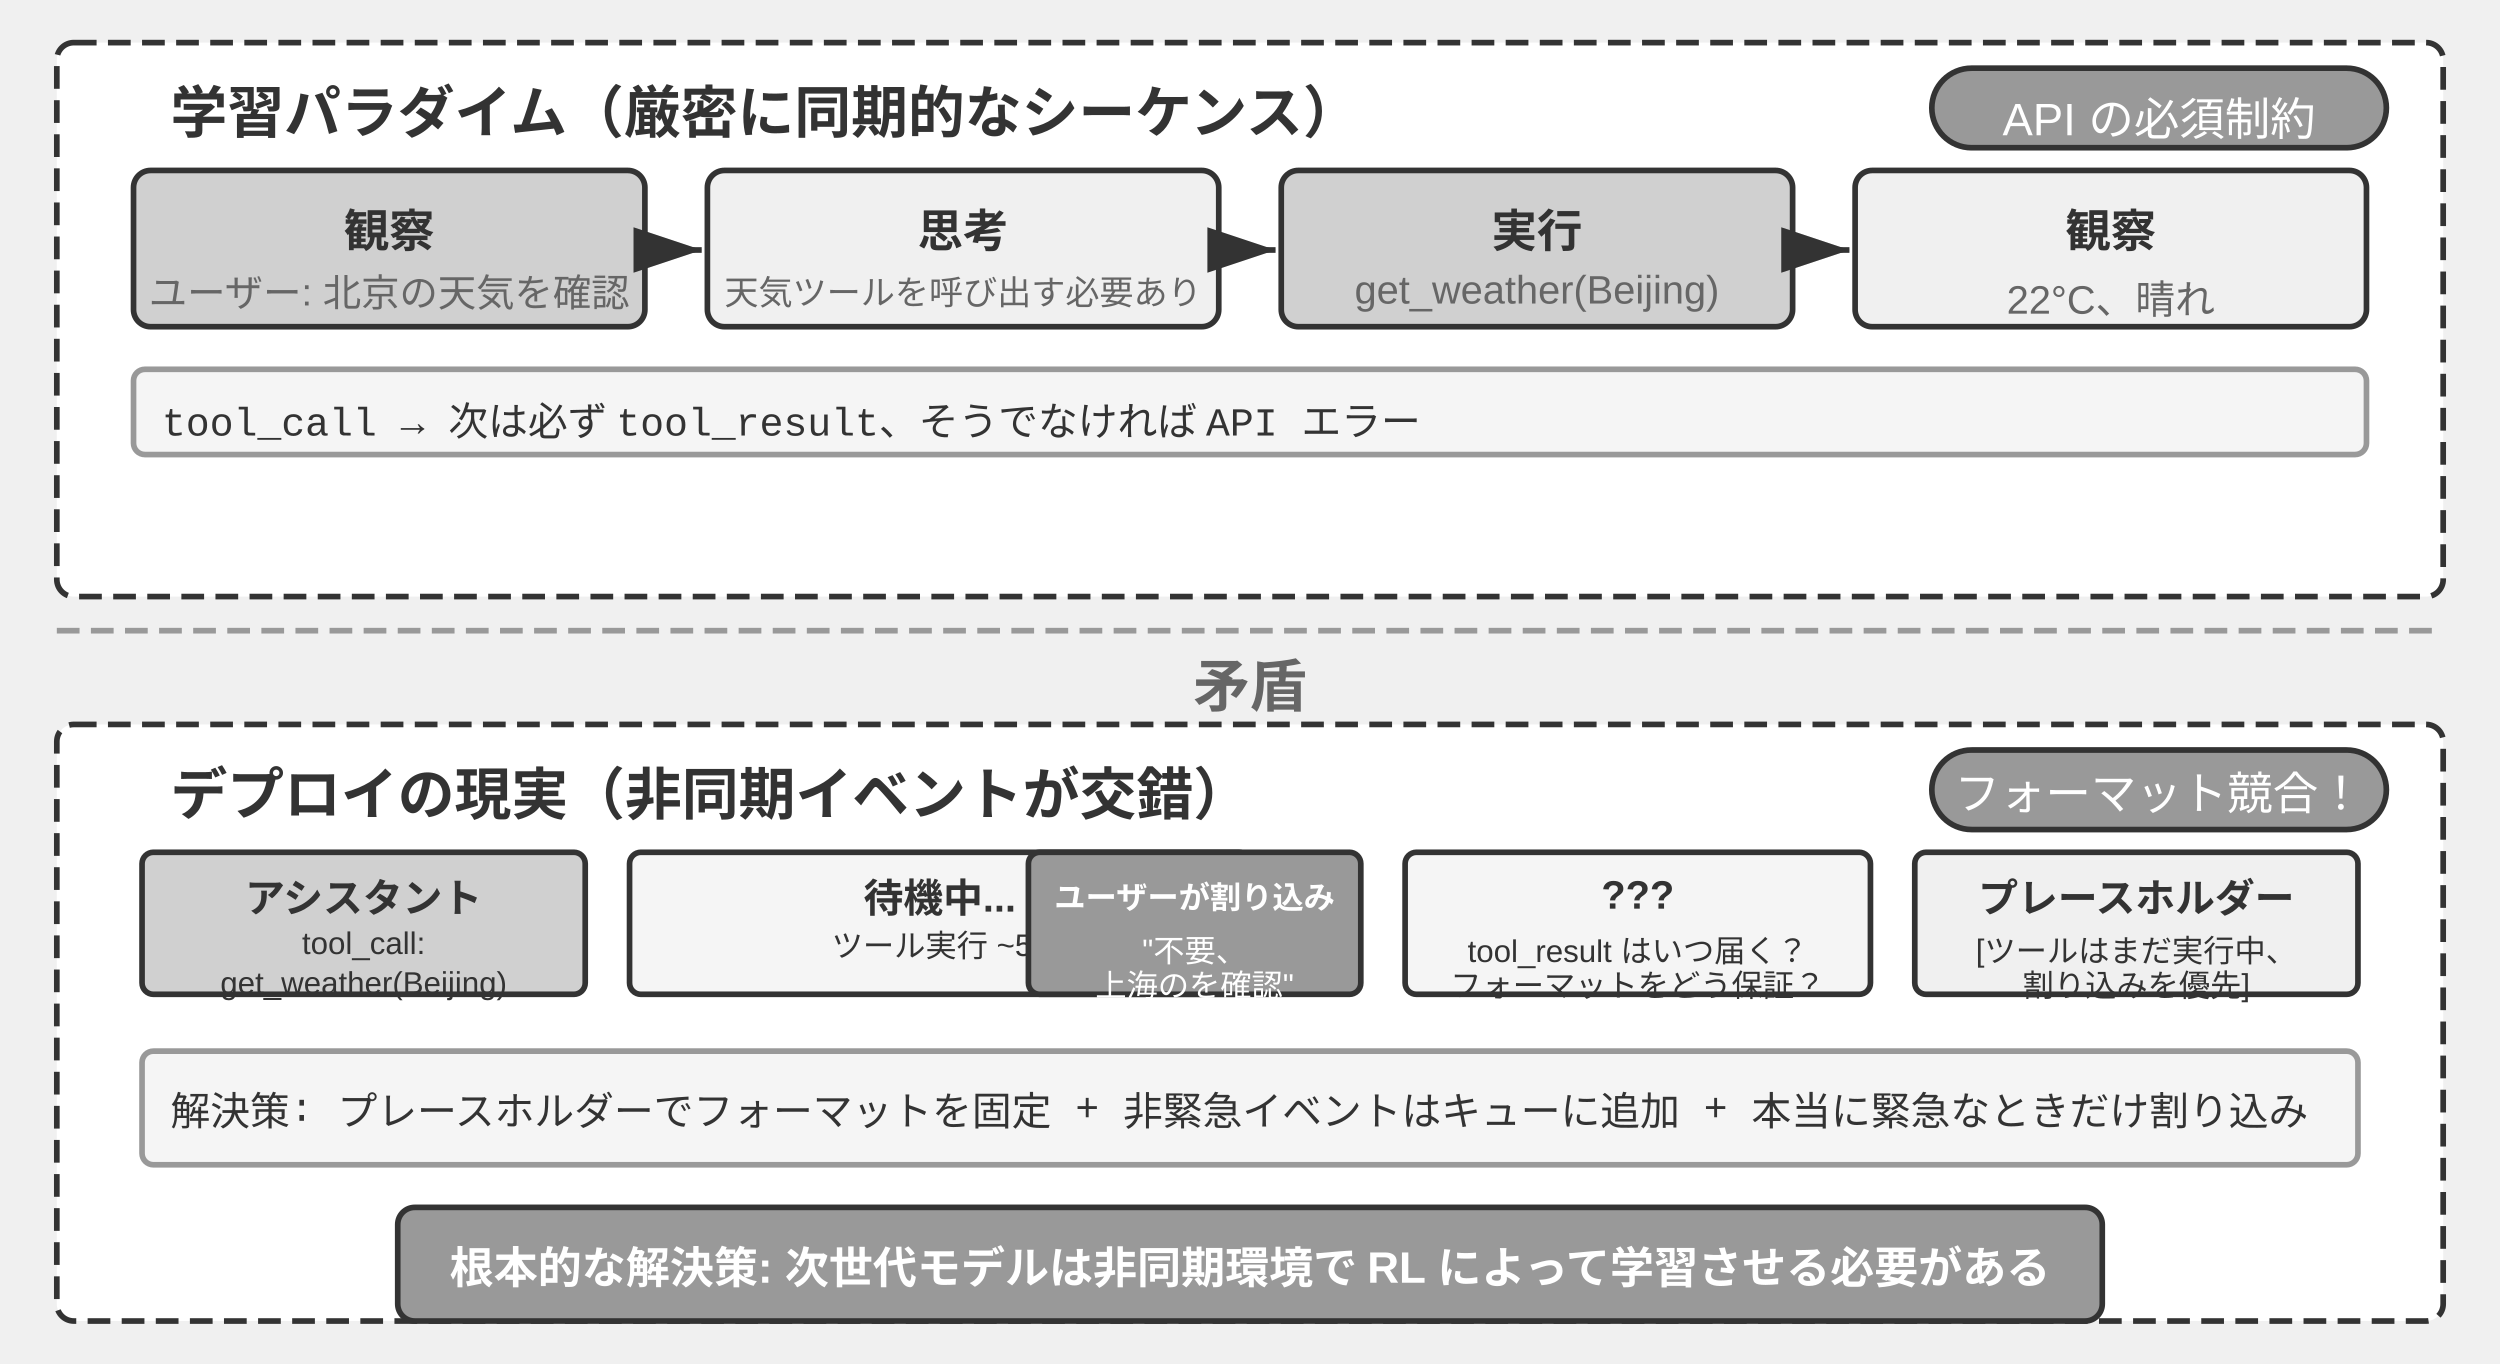
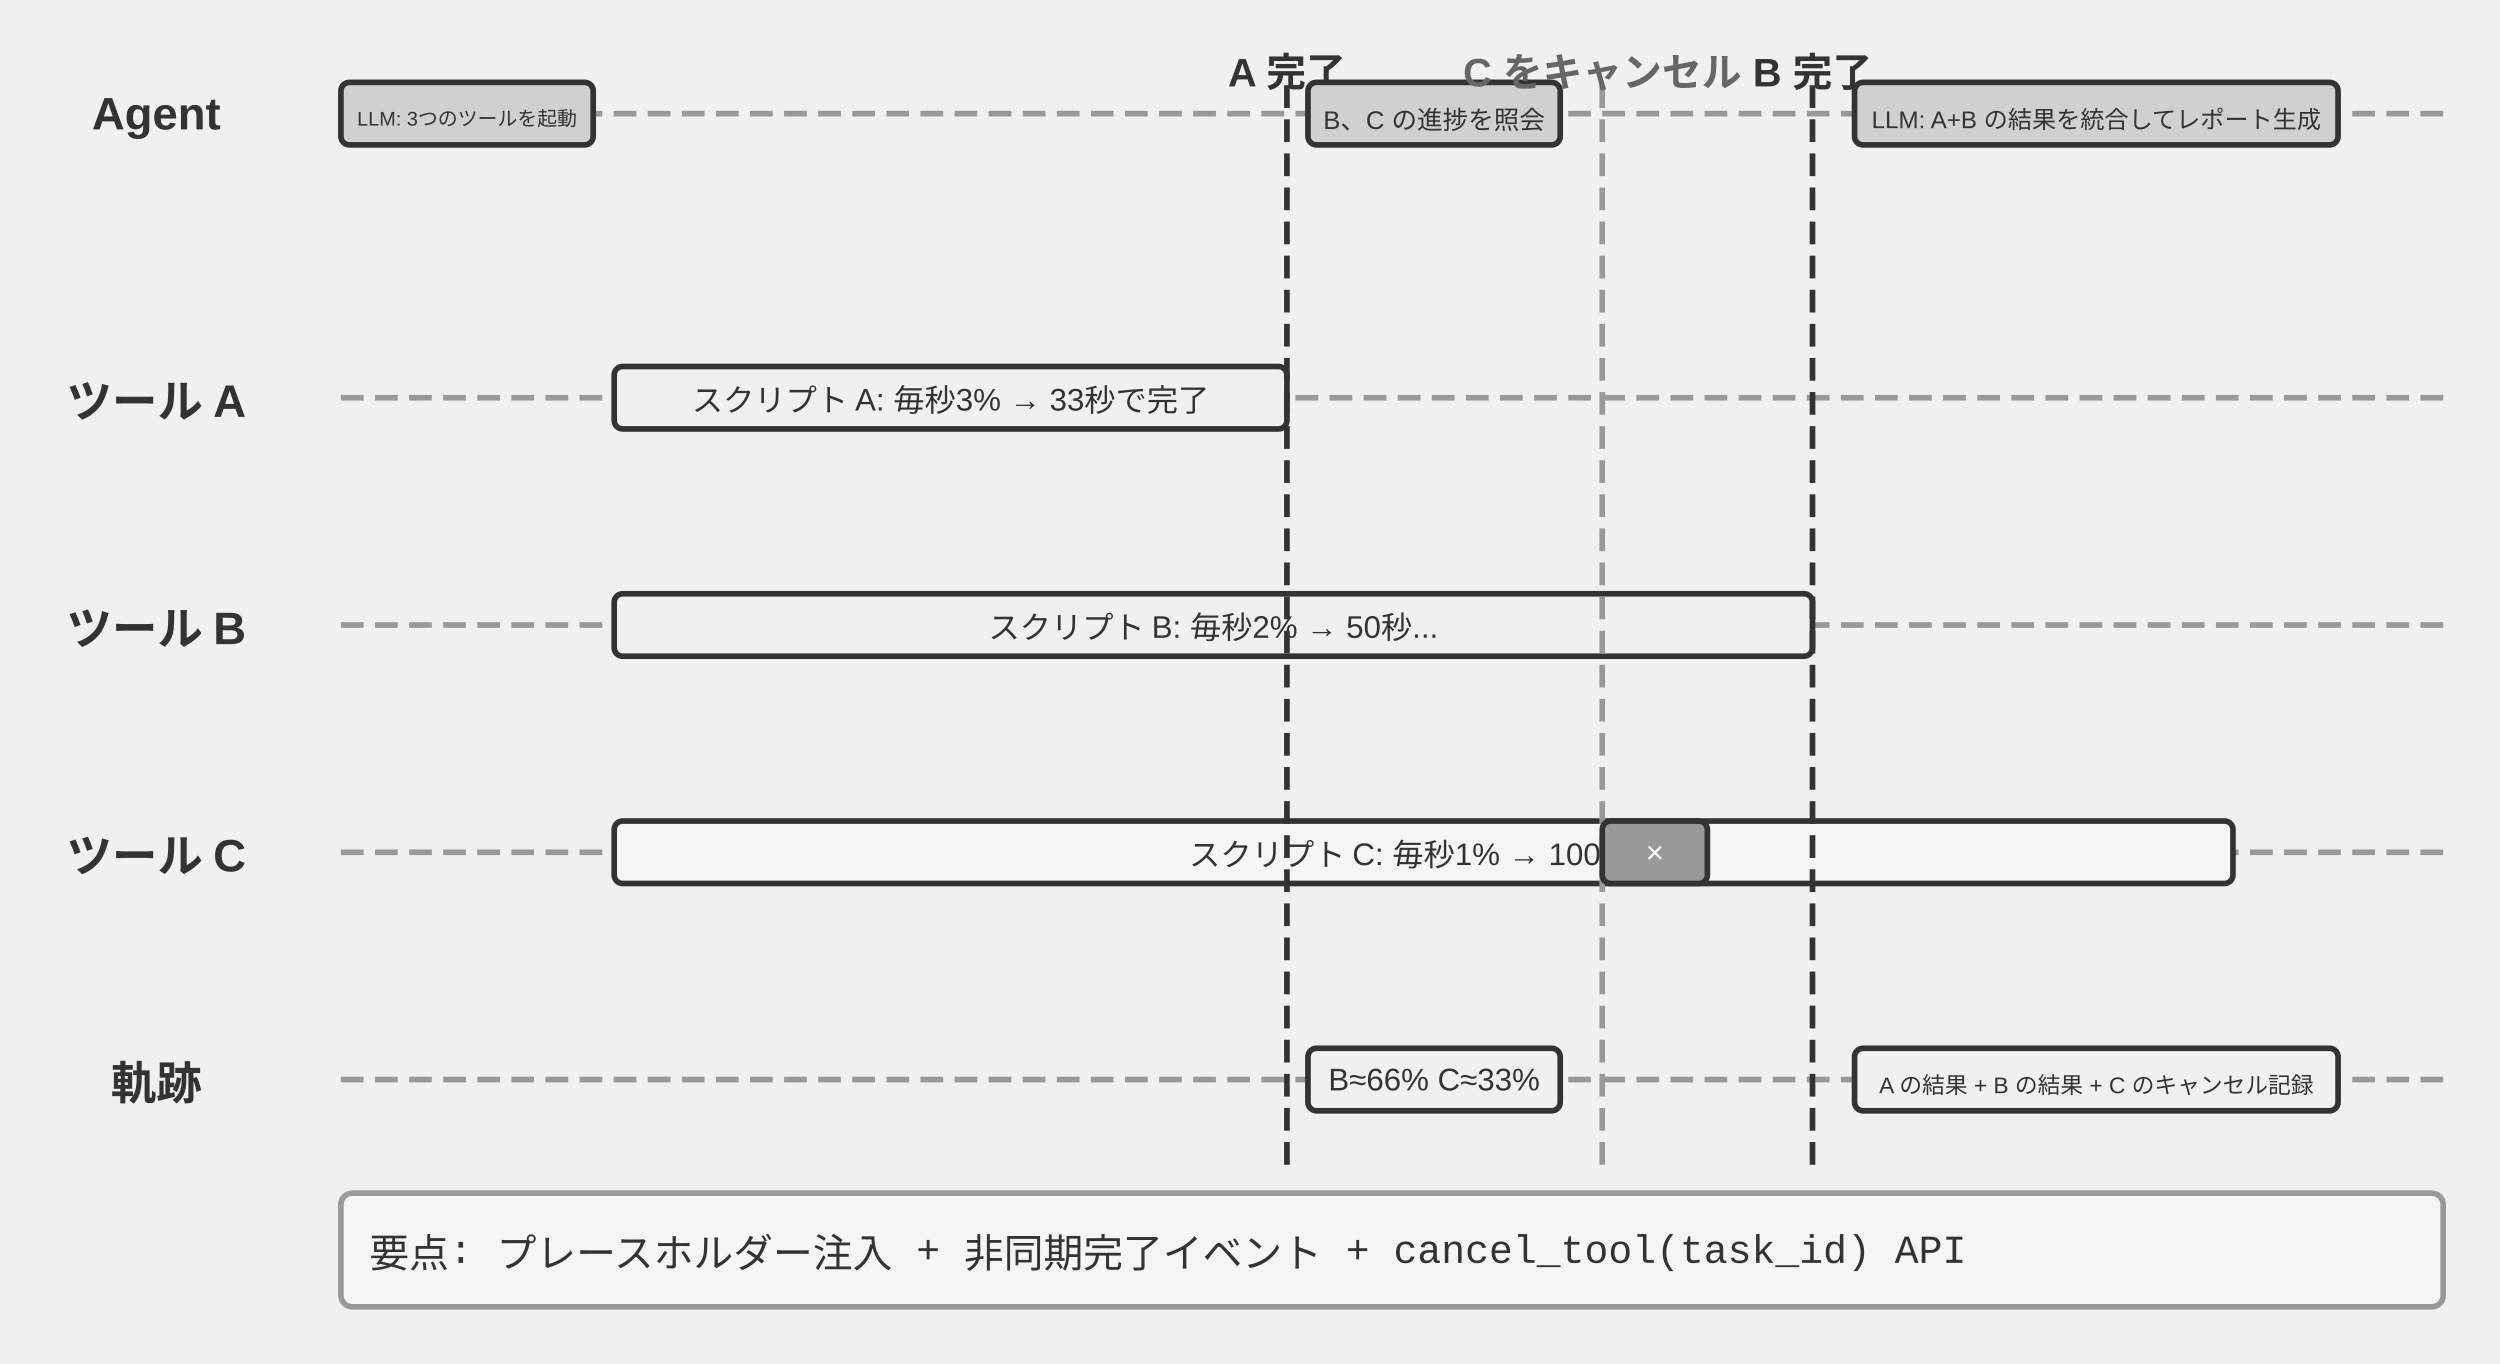
<svg xmlns="http://www.w3.org/2000/svg" viewBox="0 40 880 480" width="880" height="480" style="background:#ffffff">
  <defs>
    <marker id="ah" markerWidth="12" markerHeight="8" refX="12" refY="4" orient="auto">
      <polygon points="0 0, 12 4, 0 8" fill="#333333" />
    </marker>
    <marker id="ah-light" markerWidth="12" markerHeight="8" refX="12" refY="4" orient="auto">
      <polygon points="0 0, 12 4, 0 8" fill="#999999" />
    </marker>
  </defs>
-   <rect x="20" y="55" width="840" height="195" rx="6" fill="#ffffff" stroke="#333333" stroke-width="2" stroke-dasharray="8,4" />
-   <text x="60" y="78" font-family="Arial, 'Helvetica Neue', Helvetica, 'PingFang SC', 'Microsoft YaHei', sans-serif" font-size="20" fill="#333333" text-anchor="start" dominant-baseline="central" font-weight="bold">学習パラダイム（厳密に同期的なシーケンス）</text>
-   <rect x="680" y="64" width="160" height="28" rx="14" fill="#999999" stroke="#333333" stroke-width="2" />
-   <text x="760.0" y="78.0" font-family="Arial, 'Helvetica Neue', Helvetica, 'PingFang SC', 'Microsoft YaHei', sans-serif" font-size="16" fill="#ffffff" text-anchor="middle" dominant-baseline="central" font-weight="normal">API の必須制約</text>
-   <rect x="47.0" y="100" width="180" height="55" rx="6" fill="#d0d0d0" stroke="#333333" stroke-width="2" />
-   <text x="137.0" y="120" font-family="Arial, 'Helvetica Neue', Helvetica, 'PingFang SC', 'Microsoft YaHei', sans-serif" font-size="16" fill="#333333" text-anchor="middle" dominant-baseline="central" font-weight="bold">観察</text>
-   <text x="137.0" y="142" font-family="Arial, 'Helvetica Neue', Helvetica, 'PingFang SC', 'Microsoft YaHei', sans-serif" font-size="13.5" fill="#666666" text-anchor="middle" dominant-baseline="central" font-weight="normal">ユーザー: 北京の天気を確認</text>
-   <line x1="229.0" y1="128" x2="247.0" y2="128" stroke="#333333" stroke-width="2" marker-end="url(#ah)" />
-   <rect x="249.0" y="100" width="180" height="55" rx="6" fill="#f0f0f0" stroke="#333333" stroke-width="2" />
-   <text x="339.0" y="120" font-family="Arial, 'Helvetica Neue', Helvetica, 'PingFang SC', 'Microsoft YaHei', sans-serif" font-size="16" fill="#333333" text-anchor="middle" dominant-baseline="central" font-weight="bold">思考</text>
-   <text x="339.0" y="142" font-family="Arial, 'Helvetica Neue', Helvetica, 'PingFang SC', 'Microsoft YaHei', sans-serif" font-size="12" fill="#666666" text-anchor="middle" dominant-baseline="central" font-weight="normal">天気ツールを呼び出す必要あり</text>
-   <line x1="431.0" y1="128" x2="449.0" y2="128" stroke="#333333" stroke-width="2" marker-end="url(#ah)" />
-   <rect x="451.0" y="100" width="180" height="55" rx="6" fill="#d0d0d0" stroke="#333333" stroke-width="2" />
-   <text x="541.0" y="120" font-family="Arial, 'Helvetica Neue', Helvetica, 'PingFang SC', 'Microsoft YaHei', sans-serif" font-size="16" fill="#333333" text-anchor="middle" dominant-baseline="central" font-weight="bold">実行</text>
-   <text x="541.0" y="142" font-family="Arial, 'Helvetica Neue', Helvetica, 'PingFang SC', 'Microsoft YaHei', sans-serif" font-size="14" fill="#666666" text-anchor="middle" dominant-baseline="central" font-weight="normal">get_weather(Beijing)</text>
-   <line x1="633.0" y1="128" x2="651.0" y2="128" stroke="#333333" stroke-width="2" marker-end="url(#ah)" />
-   <rect x="653.0" y="100" width="180" height="55" rx="6" fill="#f0f0f0" stroke="#333333" stroke-width="2" />
-   <text x="743.0" y="120" font-family="Arial, 'Helvetica Neue', Helvetica, 'PingFang SC', 'Microsoft YaHei', sans-serif" font-size="16" fill="#333333" text-anchor="middle" dominant-baseline="central" font-weight="bold">観察</text>
-   <text x="743.0" y="142" font-family="Arial, 'Helvetica Neue', Helvetica, 'PingFang SC', 'Microsoft YaHei', sans-serif" font-size="14" fill="#666666" text-anchor="middle" dominant-baseline="central" font-weight="normal">22°C、晴れ</text>
-   <rect x="47.0" y="170" width="786" height="30" rx="4" fill="#f5f5f5" stroke="#999999" stroke-width="2" />
-   <text x="57.0" y="185" font-family="'Courier New', Courier, monospace" font-size="14" fill="#333333" text-anchor="start" dominant-baseline="central">tool_call → 次は必ず tool_result、そうでなければ API エラー</text>
-   <line x1="20" y1="262" x2="860" y2="262" stroke="#999999" stroke-width="2" stroke-dasharray="8,4" />
-   <text x="440.0" y="280" font-family="Arial, 'Helvetica Neue', Helvetica, 'PingFang SC', 'Microsoft YaHei', sans-serif" font-size="20" fill="#666666" text-anchor="middle" dominant-baseline="central" font-weight="bold">矛盾</text>
-   <rect x="20" y="295" width="840" height="210" rx="6" fill="#ffffff" stroke="#333333" stroke-width="2" stroke-dasharray="8,4" />
-   <text x="60" y="318" font-family="Arial, 'Helvetica Neue', Helvetica, 'PingFang SC', 'Microsoft YaHei', sans-serif" font-size="20" fill="#333333" text-anchor="start" dominant-baseline="central" font-weight="bold">デプロイの現実（非同期イベントが交錯）</text>
-   <rect x="680" y="304" width="160" height="28" rx="14" fill="#999999" stroke="#333333" stroke-width="2" />
-   <text x="760.0" y="318.0" font-family="Arial, 'Helvetica Neue', Helvetica, 'PingFang SC', 'Microsoft YaHei', sans-serif" font-size="16" fill="#ffffff" text-anchor="middle" dominant-baseline="central" font-weight="normal">フォーマット競合！</text>
-   <rect x="50.0" y="340" width="156.0" height="50" rx="4" fill="#d0d0d0" stroke="#333333" stroke-width="2" />
-   <text x="128.0" y="355" font-family="Arial, 'Helvetica Neue', Helvetica, 'PingFang SC', 'Microsoft YaHei', sans-serif" font-size="14" fill="#333333" text-anchor="middle" dominant-baseline="central" font-weight="bold">アシスタント</text>
-   <text x="128.0" y="372" font-family="Arial, 'Helvetica Neue', Helvetica, 'PingFang SC', 'Microsoft YaHei', sans-serif" font-size="11" fill="#333333" text-anchor="middle" dominant-baseline="central" font-weight="normal">tool_call:</text>
-   <text x="128.0" y="386" font-family="Arial, 'Helvetica Neue', Helvetica, 'PingFang SC', 'Microsoft YaHei', sans-serif" font-size="11" fill="#333333" text-anchor="middle" dominant-baseline="central" font-weight="normal">get_weather(Beijing)</text>
-   <rect x="221.6" y="340" width="218.4" height="50" rx="4" fill="#f5f5f5" stroke="#333333" stroke-width="2" />
-   <text x="330.8" y="355" font-family="Arial, 'Helvetica Neue', Helvetica, 'PingFang SC', 'Microsoft YaHei', sans-serif" font-size="14" fill="#333333" text-anchor="middle" dominant-baseline="central" font-weight="bold">待機中...</text>
-   <text x="330.8" y="372" font-family="Arial, 'Helvetica Neue', Helvetica, 'PingFang SC', 'Microsoft YaHei', sans-serif" font-size="11" fill="#333333" text-anchor="middle" dominant-baseline="central" font-weight="normal">ツール実行 ~5s</text>
-   <rect x="362.0" y="340" width="117" height="50" rx="4" fill="#999999" stroke="#333333" stroke-width="2" />
-   <text x="420.5" y="355" font-family="Arial, 'Helvetica Neue', Helvetica, 'PingFang SC', 'Microsoft YaHei', sans-serif" font-size="11" fill="#ffffff" text-anchor="middle" dominant-baseline="central" font-weight="bold">ユーザーが割り込み</text>
-   <text x="420.5" y="372" font-family="Arial, 'Helvetica Neue', Helvetica, 'PingFang SC', 'Microsoft YaHei', sans-serif" font-size="11" fill="#ffffff" text-anchor="middle" dominant-baseline="central" font-weight="normal">"不要、</text>
-   <text x="420.5" y="386" font-family="Arial, 'Helvetica Neue', Helvetica, 'PingFang SC', 'Microsoft YaHei', sans-serif" font-size="11" fill="#ffffff" text-anchor="middle" dominant-baseline="central" font-weight="normal">上海のを確認"</text>
-   <rect x="494.6" y="340" width="163.8" height="50" rx="4" fill="#f5f5f5" stroke="#333333" stroke-width="2" />
-   <text x="576.5" y="355" font-family="Arial, 'Helvetica Neue', Helvetica, 'PingFang SC', 'Microsoft YaHei', sans-serif" font-size="14" fill="#333333" text-anchor="middle" dominant-baseline="central" font-weight="bold">???</text>
-   <text x="576.5" y="372" font-family="Arial, 'Helvetica Neue', Helvetica, 'PingFang SC', 'Microsoft YaHei', sans-serif" font-size="11" fill="#333333" text-anchor="middle" dominant-baseline="central" font-weight="normal">tool_result はいつ届く？ </text>
-   <text x="576.5" y="386" font-family="Arial, 'Helvetica Neue', Helvetica, 'PingFang SC', 'Microsoft YaHei', sans-serif" font-size="11" fill="#333333" text-anchor="middle" dominant-baseline="central" font-weight="normal">フォーマットをどう保証？</text>
-   <rect x="674.0" y="340" width="156.0" height="50" rx="4" fill="#f0f0f0" stroke="#333333" stroke-width="2" />
-   <text x="752.0" y="355" font-family="Arial, 'Helvetica Neue', Helvetica, 'PingFang SC', 'Microsoft YaHei', sans-serif" font-size="14" fill="#333333" text-anchor="middle" dominant-baseline="central" font-weight="bold">プレースホルダー</text>
-   <text x="752.0" y="372" font-family="Arial, 'Helvetica Neue', Helvetica, 'PingFang SC', 'Microsoft YaHei', sans-serif" font-size="11" fill="#333333" text-anchor="middle" dominant-baseline="central" font-weight="normal">[ツールはまだ実行中、 </text>
-   <text x="752.0" y="386" font-family="Arial, 'Helvetica Neue', Helvetica, 'PingFang SC', 'Microsoft YaHei', sans-serif" font-size="11" fill="#333333" text-anchor="middle" dominant-baseline="central" font-weight="normal">割り込みを優先]</text>
-   <rect x="50" y="410" width="780" height="40" rx="4" fill="#f5f5f5" stroke="#999999" stroke-width="2" />
-   <text x="60" y="430" font-family="'Courier New', Courier, monospace" font-size="14" fill="#333333" text-anchor="start" dominant-baseline="central">解決策: プレースホルダーでフォーマットを固定 + 非緊急イベントはキューに追加 + 本当に緊急なときだけ割り込み</text>
-   <rect x="140" y="465" width="600" height="40" rx="6" fill="#999999" stroke="#333333" stroke-width="2" />
-   <text x="440.0" y="485" font-family="Arial, 'Helvetica Neue', Helvetica, 'PingFang SC', 'Microsoft YaHei', sans-serif" font-size="15.5" fill="#ffffff" text-anchor="middle" dominant-baseline="central" font-weight="bold">根本的な解決策: 次世代モデルは非同期環境で RL によって学習させる必要がある</text>
+   <text x="55" y="80" font-family="Arial, 'Helvetica Neue', Helvetica, 'PingFang SC', 'Microsoft YaHei', sans-serif" font-size="16" fill="#333333" text-anchor="middle" dominant-baseline="central" font-weight="bold">Agent</text>
+   <line x1="120" y1="80" x2="860" y2="80" stroke="#999999" stroke-width="2" stroke-dasharray="8,4" />
+   <text x="55" y="180" font-family="Arial, 'Helvetica Neue', Helvetica, 'PingFang SC', 'Microsoft YaHei', sans-serif" font-size="16" fill="#333333" text-anchor="middle" dominant-baseline="central" font-weight="bold">ツール A</text>
+   <line x1="120" y1="180" x2="860" y2="180" stroke="#999999" stroke-width="2" stroke-dasharray="8,4" />
+   <text x="55" y="260" font-family="Arial, 'Helvetica Neue', Helvetica, 'PingFang SC', 'Microsoft YaHei', sans-serif" font-size="16" fill="#333333" text-anchor="middle" dominant-baseline="central" font-weight="bold">ツール B</text>
+   <line x1="120" y1="260" x2="860" y2="260" stroke="#999999" stroke-width="2" stroke-dasharray="8,4" />
+   <text x="55" y="340" font-family="Arial, 'Helvetica Neue', Helvetica, 'PingFang SC', 'Microsoft YaHei', sans-serif" font-size="16" fill="#333333" text-anchor="middle" dominant-baseline="central" font-weight="bold">ツール C</text>
+   <line x1="120" y1="340" x2="860" y2="340" stroke="#999999" stroke-width="2" stroke-dasharray="8,4" />
+   <text x="55" y="420" font-family="Arial, 'Helvetica Neue', Helvetica, 'PingFang SC', 'Microsoft YaHei', sans-serif" font-size="16" fill="#333333" text-anchor="middle" dominant-baseline="central" font-weight="bold">軌跡</text>
+   <line x1="120" y1="420" x2="860" y2="420" stroke="#999999" stroke-width="2" stroke-dasharray="8,4" />
+   <rect x="120.0" y="69.0" width="88.8" height="22" rx="3" fill="#d0d0d0" stroke="#333333" stroke-width="2" />
+   <text x="164.4" y="80" font-family="Arial, 'Helvetica Neue', Helvetica, 'PingFang SC', 'Microsoft YaHei', sans-serif" font-size="7" fill="#333333" text-anchor="middle" dominant-baseline="central" font-weight="normal">LLM: 3つのツールを起動</text>
+   <rect x="216.2" y="169.0" width="236.8" height="22" rx="3" fill="#f0f0f0" stroke="#333333" stroke-width="2" />
+   <text x="334.6" y="180" font-family="Arial, 'Helvetica Neue', Helvetica, 'PingFang SC', 'Microsoft YaHei', sans-serif" font-size="11" fill="#333333" text-anchor="middle" dominant-baseline="central" font-weight="normal">スクリプト A: 毎秒3% → 33秒で完了</text>
+   <rect x="216.2" y="249.0" width="421.8" height="22" rx="3" fill="#f0f0f0" stroke="#333333" stroke-width="2" />
+   <text x="427.1" y="260" font-family="Arial, 'Helvetica Neue', Helvetica, 'PingFang SC', 'Microsoft YaHei', sans-serif" font-size="11" fill="#333333" text-anchor="middle" dominant-baseline="central" font-weight="normal">スクリプト B: 毎秒2% → 50秒...</text>
+   <rect x="216.2" y="329.0" width="569.8" height="22" rx="3" fill="#f5f5f5" stroke="#333333" stroke-width="2" />
+   <text x="501.1" y="340" font-family="Arial, 'Helvetica Neue', Helvetica, 'PingFang SC', 'Microsoft YaHei', sans-serif" font-size="11" fill="#333333" text-anchor="middle" dominant-baseline="central" font-weight="normal">スクリプト C: 毎秒1% → 100秒...</text>
+   <line x1="453.0" y1="70" x2="453.0" y2="450" stroke="#333333" stroke-width="2" stroke-dasharray="8,4" />
+   <text x="453.0" y="62" font-family="Arial, 'Helvetica Neue', Helvetica, 'PingFang SC', 'Microsoft YaHei', sans-serif" font-size="14" fill="#333333" text-anchor="middle" dominant-baseline="central" font-weight="bold">A 完了</text>
+   <rect x="460.4" y="69.0" width="88.8" height="22" rx="3" fill="#d0d0d0" stroke="#333333" stroke-width="2" />
+   <text x="504.8" y="80" font-family="Arial, 'Helvetica Neue', Helvetica, 'PingFang SC', 'Microsoft YaHei', sans-serif" font-size="9" fill="#333333" text-anchor="middle" dominant-baseline="central" font-weight="normal">B、C の進捗を照会</text>
+   <rect x="460.4" y="409.0" width="88.8" height="22" rx="3" fill="#f0f0f0" stroke="#333333" stroke-width="2" />
+   <text x="504.8" y="420" font-family="Arial, 'Helvetica Neue', Helvetica, 'PingFang SC', 'Microsoft YaHei', sans-serif" font-size="11" fill="#333333" text-anchor="middle" dominant-baseline="central" font-weight="normal">B≈66% C≈33%</text>
+   <line x1="564.0" y1="70" x2="564.0" y2="450" stroke="#999999" stroke-width="2" stroke-dasharray="8,4" />
+   <text x="564.0" y="62" font-family="Arial, 'Helvetica Neue', Helvetica, 'PingFang SC', 'Microsoft YaHei', sans-serif" font-size="14" fill="#666666" text-anchor="middle" dominant-baseline="central" font-weight="bold">C をキャンセル</text>
+   <rect x="564.0" y="329.0" width="37.0" height="22" rx="3" fill="#999999" stroke="#333333" stroke-width="2" />
+   <text x="582.5" y="340" font-family="Arial, 'Helvetica Neue', Helvetica, 'PingFang SC', 'Microsoft YaHei', sans-serif" font-size="11" fill="#ffffff" text-anchor="middle" dominant-baseline="central" font-weight="normal">×</text>
+   <line x1="638.0" y1="70" x2="638.0" y2="450" stroke="#333333" stroke-width="2" stroke-dasharray="8,4" />
+   <text x="638.0" y="62" font-family="Arial, 'Helvetica Neue', Helvetica, 'PingFang SC', 'Microsoft YaHei', sans-serif" font-size="14" fill="#333333" text-anchor="middle" dominant-baseline="central" font-weight="bold">B 完了</text>
+   <rect x="652.8" y="69.0" width="170.2" height="22" rx="3" fill="#d0d0d0" stroke="#333333" stroke-width="2" />
+   <text x="737.9" y="80" font-family="Arial, 'Helvetica Neue', Helvetica, 'PingFang SC', 'Microsoft YaHei', sans-serif" font-size="8.5" fill="#333333" text-anchor="middle" dominant-baseline="central" font-weight="normal">LLM: A+B の結果を統合してレポート生成</text>
+   <rect x="652.8" y="409.0" width="170.2" height="22" rx="3" fill="#f0f0f0" stroke="#333333" stroke-width="2" />
+   <text x="737.9" y="420" font-family="Arial, 'Helvetica Neue', Helvetica, 'PingFang SC', 'Microsoft YaHei', sans-serif" font-size="8" fill="#333333" text-anchor="middle" dominant-baseline="central" font-weight="normal">A の結果 + B の結果 + C のキャンセル記録</text>
+   <rect x="120" y="460" width="740" height="40" rx="4" fill="#f5f5f5" stroke="#999999" stroke-width="2" />
+   <text x="130" y="480" font-family="'Courier New', Courier, monospace" font-size="14" fill="#333333" text-anchor="start" dominant-baseline="central">要点: プレースホルダー注入 + 非同期完了イベント + cancel_tool(task_id) API</text>
</svg>
